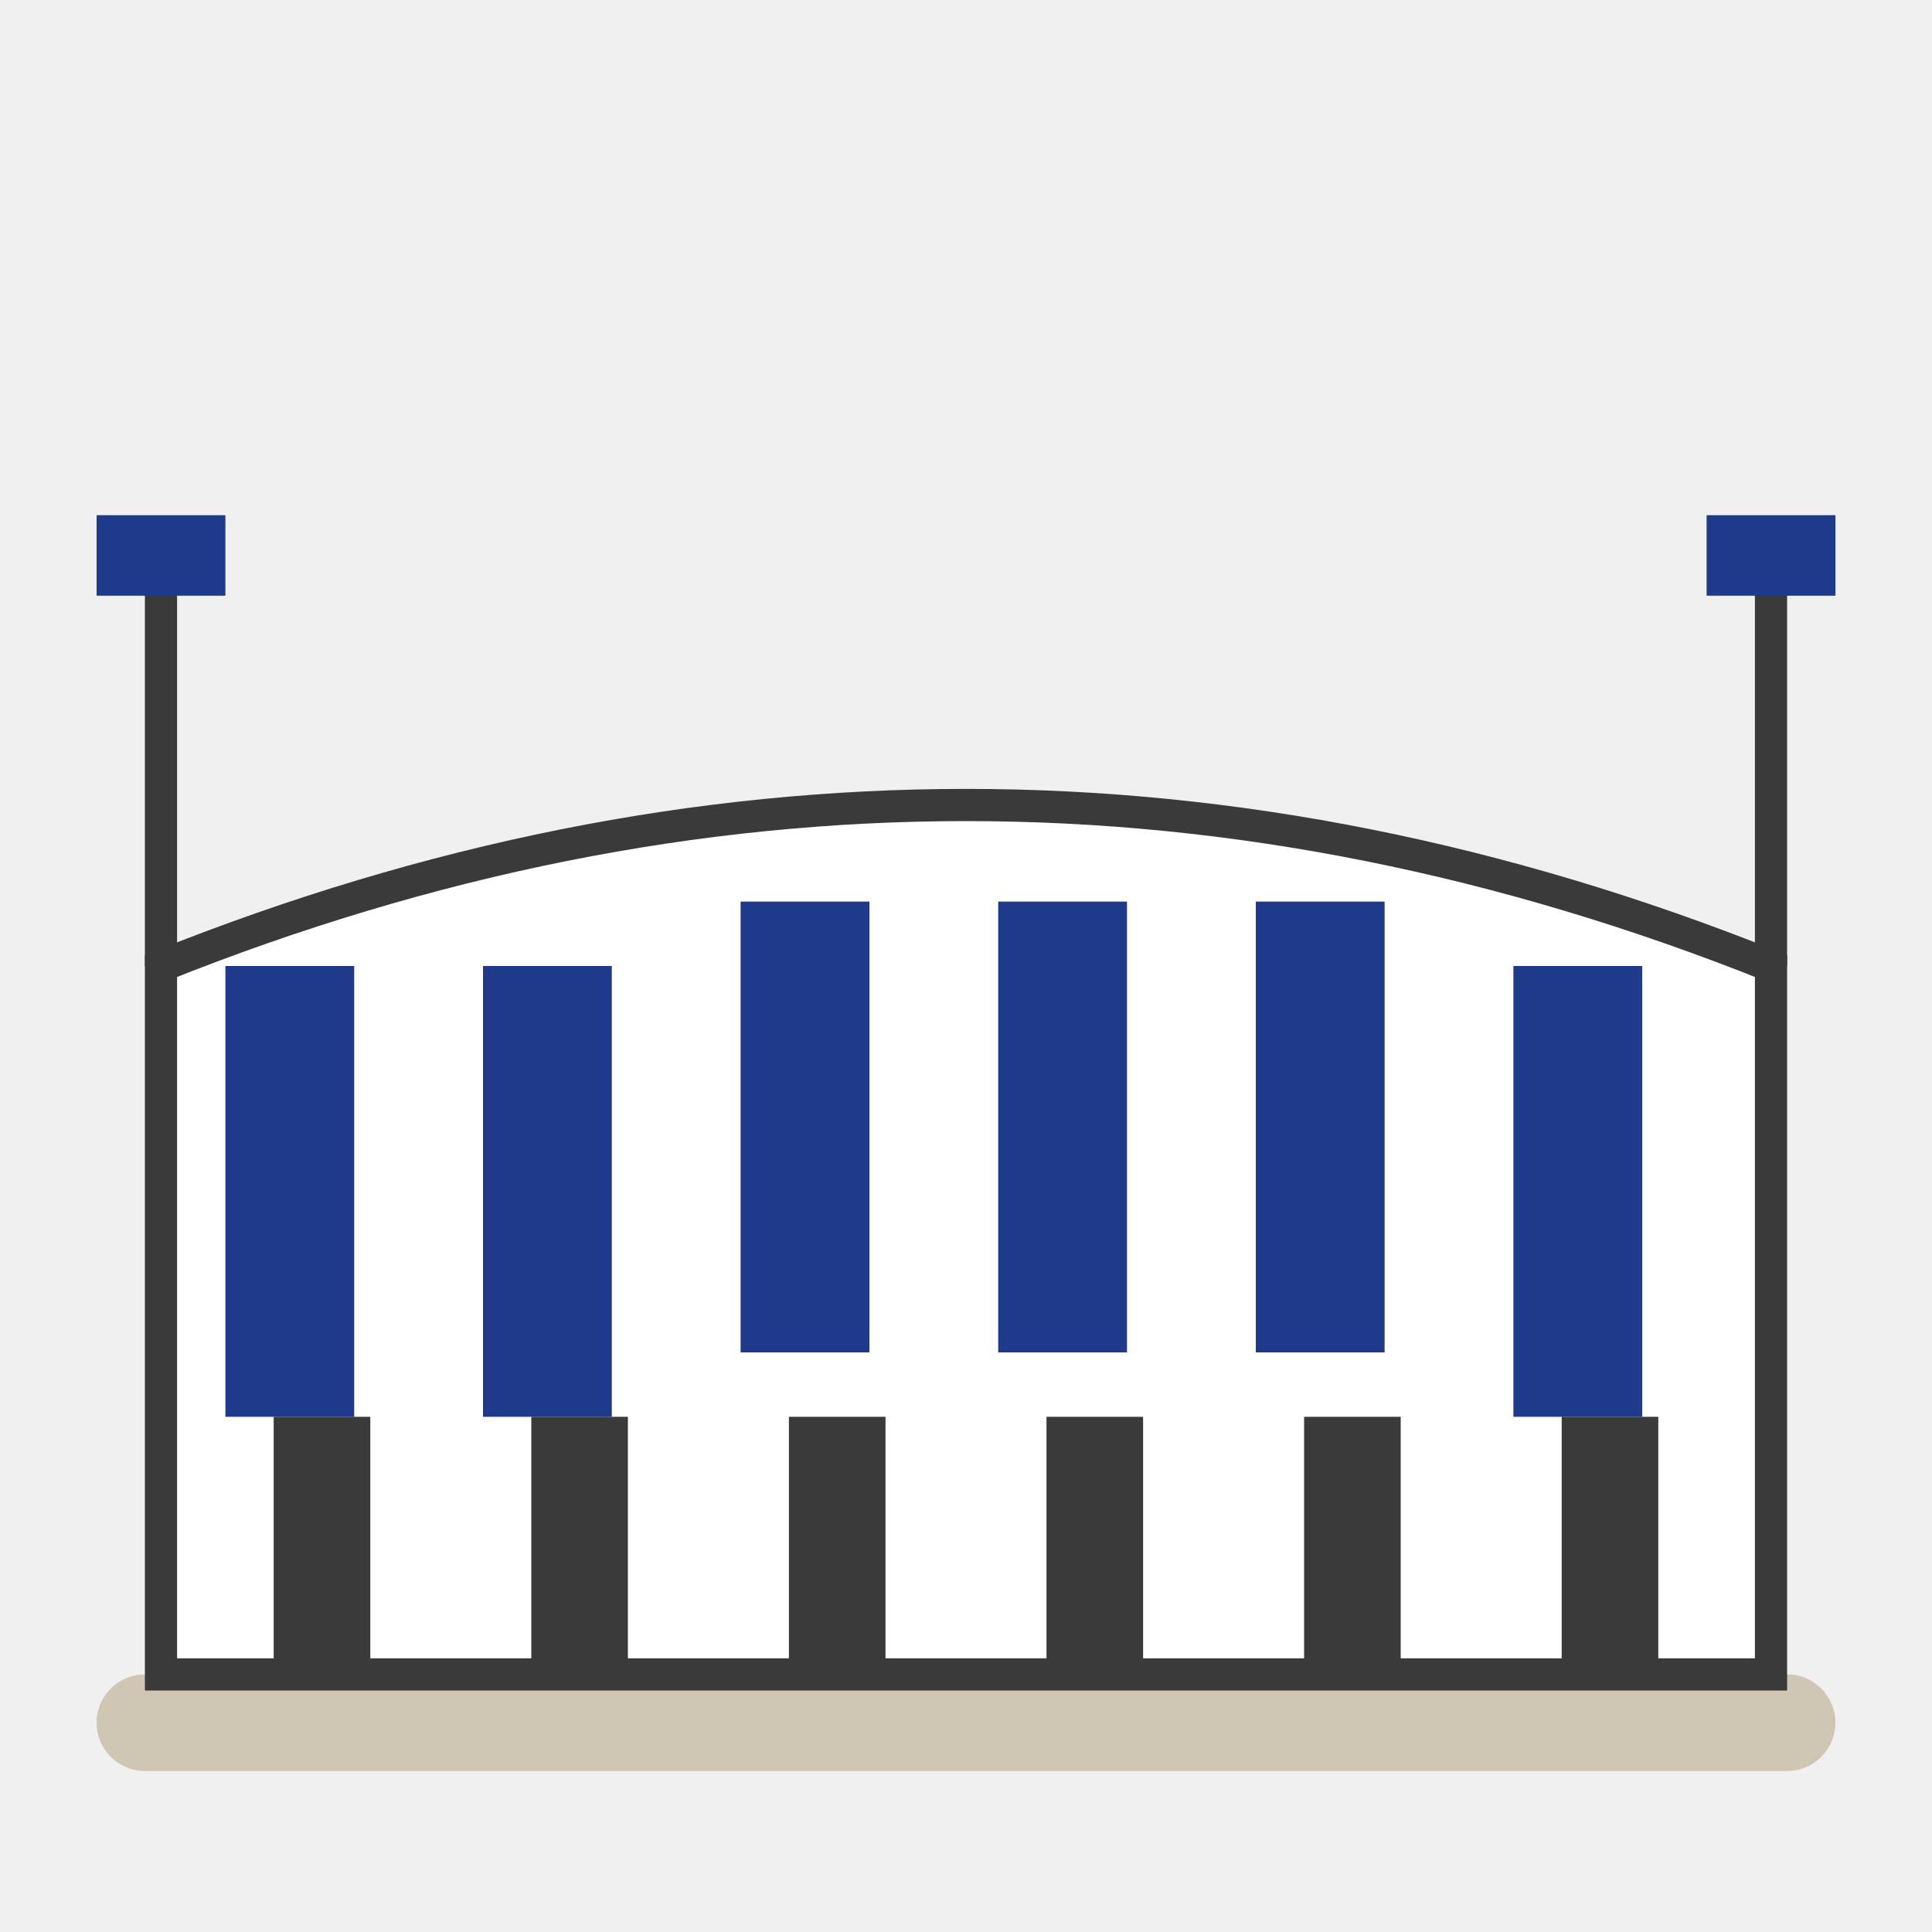
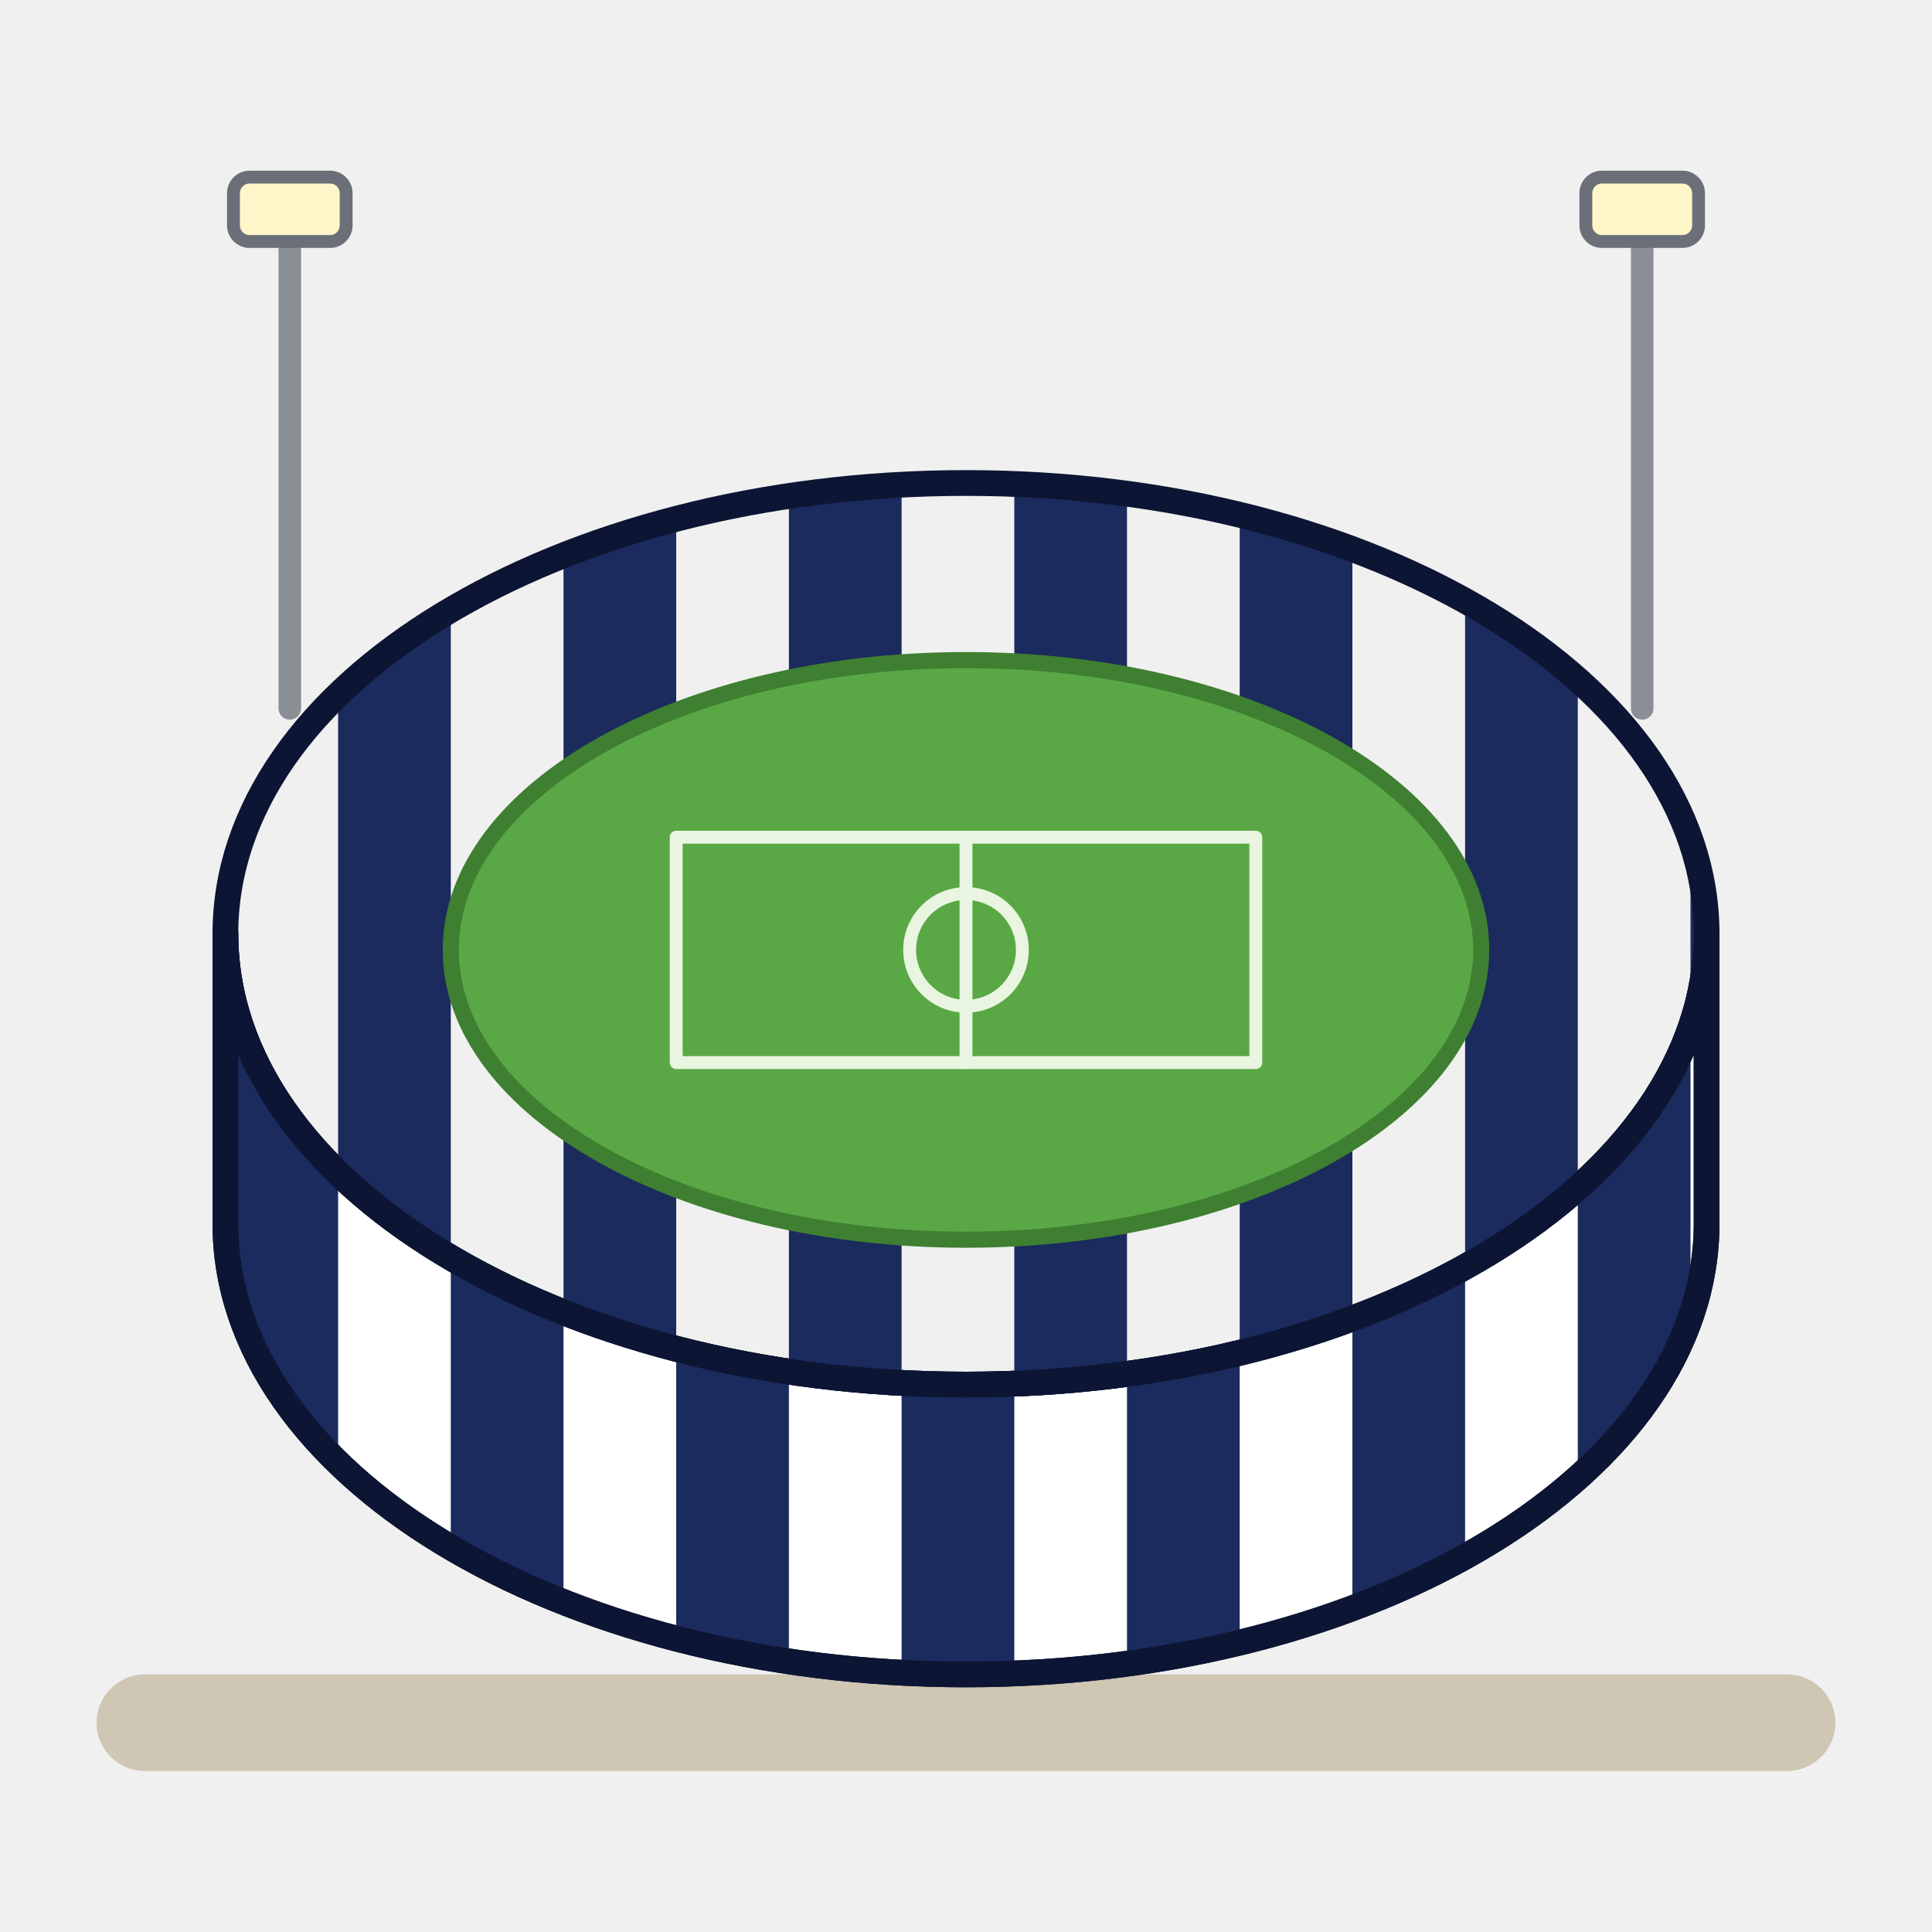
<svg xmlns="http://www.w3.org/2000/svg" viewBox="0 0 120 120">
  <rect x="6" y="104" width="108" height="6" rx="3" fill="#cfc6b3" />
-   <path d="M10 104 V60 Q60 40 110 60 V104 Z" fill="#ffffff" stroke="#3a3a3a" stroke-width="2" />
-   <rect x="14" y="60" width="8" height="28" fill="#1f3a8a" />
-   <rect x="30" y="60" width="8" height="28" fill="#1f3a8a" />
-   <rect x="46" y="56" width="8" height="28" fill="#1f3a8a" />
-   <rect x="62" y="56" width="8" height="28" fill="#1f3a8a" />
-   <rect x="78" y="56" width="8" height="28" fill="#1f3a8a" />
-   <rect x="94" y="60" width="8" height="28" fill="#1f3a8a" />
-   <g fill="#3a3a3a">
-     <rect x="17" y="88" width="6" height="16" rx="0" fill="#3a3a3a" />
-     <rect x="33" y="88" width="6" height="16" rx="0" fill="#3a3a3a" />
-     <rect x="49" y="88" width="6" height="16" rx="0" fill="#3a3a3a" />
-     <rect x="65" y="88" width="6" height="16" rx="0" fill="#3a3a3a" />
-     <rect x="81" y="88" width="6" height="16" rx="0" fill="#3a3a3a" />
-     <rect x="97" y="88" width="6" height="16" rx="0" fill="#3a3a3a" />
+   <defs>
+     <clipPath id="lbw">
+       <path d="M14 58 V76 A46 28 0 0 0 106 76 V58 A46 28 0 0 1 14 58Z" />
+     </clipPath>
+     <clipPath id="lbt">
+       <path d="M14 58 A46 28 0 0 1 106 58 A46 28 0 0 1 14 58Z" />
+     </clipPath>
+   </defs>
+   <line x1="102" y1="14" x2="102" y2="44" stroke="#8a8f96" stroke-width="1.4" stroke-linecap="round" />
+   <rect x="98.5" y="11" width="7" height="4" fill="#fff6c9" rx="1" stroke="#6b7078" stroke-width="0.8" stroke-linejoin="round" />
+   <line x1="18" y1="14" x2="18" y2="44" stroke="#8a8f96" stroke-width="1.4" stroke-linecap="round" />
+   <rect x="14.5" y="11" width="7" height="4" fill="#fff6c9" rx="1" stroke="#6b7078" stroke-width="0.8" stroke-linejoin="round" />
+   <path d="M14 58 V76 A46 28 0 0 0 106 76 V58 A46 28 0 0 1 14 58Z" fill="#ffffff" stroke="#0c1533" stroke-width="1.6" stroke-linejoin="round" />
+   <g clip-path="url(#lbw)">
+     <rect x="14" y="50" width="7" height="56" fill="#1b2b5e" />
+     <rect x="28" y="50" width="7" height="56" fill="#1b2b5e" />
+     <rect x="42" y="50" width="7" height="56" fill="#1b2b5e" />
+     <rect x="56" y="50" width="7" height="56" fill="#1b2b5e" />
+     <rect x="70" y="50" width="7" height="56" fill="#1b2b5e" />
+     <rect x="84" y="50" width="7" height="56" fill="#1b2b5e" />
+     <rect x="98" y="50" width="7" height="56" fill="#1b2b5e" />
  </g>
-   <g stroke="#3a3a3a" stroke-width="2">
-     <line x1="10" y1="60" x2="10" y2="36" />
-     <line x1="110" y1="60" x2="110" y2="36" />
+   <path d="M14 58 V76 A46 28 0 0 0 106 76 V58 A46 28 0 0 1 14 58Z" fill="none" stroke="#0c1533" stroke-width="1.6" stroke-linejoin="round" />
+   <g clip-path="url(#lbt)">
+     <rect x="21" y="28" width="7" height="62" fill="#1b2b5e" />
+     <rect x="35" y="28" width="7" height="62" fill="#1b2b5e" />
+     <rect x="49" y="28" width="7" height="62" fill="#1b2b5e" />
+     <rect x="63" y="28" width="7" height="62" fill="#1b2b5e" />
+     <rect x="77" y="28" width="7" height="62" fill="#1b2b5e" />
+     <rect x="91" y="28" width="7" height="62" fill="#1b2b5e" />
+     <rect x="105" y="28" width="7" height="62" fill="#1b2b5e" />
  </g>
-   <g fill="#1f3a8a">
-     <rect x="6" y="32" width="8" height="5" />
-     <rect x="106" y="32" width="8" height="5" />
-   </g>
+   <path d="M14 58 A46 28 0 0 1 106 58 A46 28 0 0 1 14 58Z" fill="none" stroke="#0c1533" stroke-width="1.6" stroke-linejoin="round" />
+   <ellipse cx="60" cy="59" rx="32" ry="18" fill="#5aa845" stroke="#3f7f31" stroke-width="1" stroke-linejoin="round" />
+   <rect x="42" y="52" width="36" height="14" fill="none" stroke="#e9f5e1" stroke-width="0.8" stroke-linejoin="round" />
+   <line x1="60" y1="52" x2="60" y2="66" stroke="#e9f5e1" stroke-width="0.8" stroke-linecap="round" />
+   <circle cx="60" cy="59" r="3.5" fill="none" stroke="#e9f5e1" stroke-width="0.8" />
</svg>
